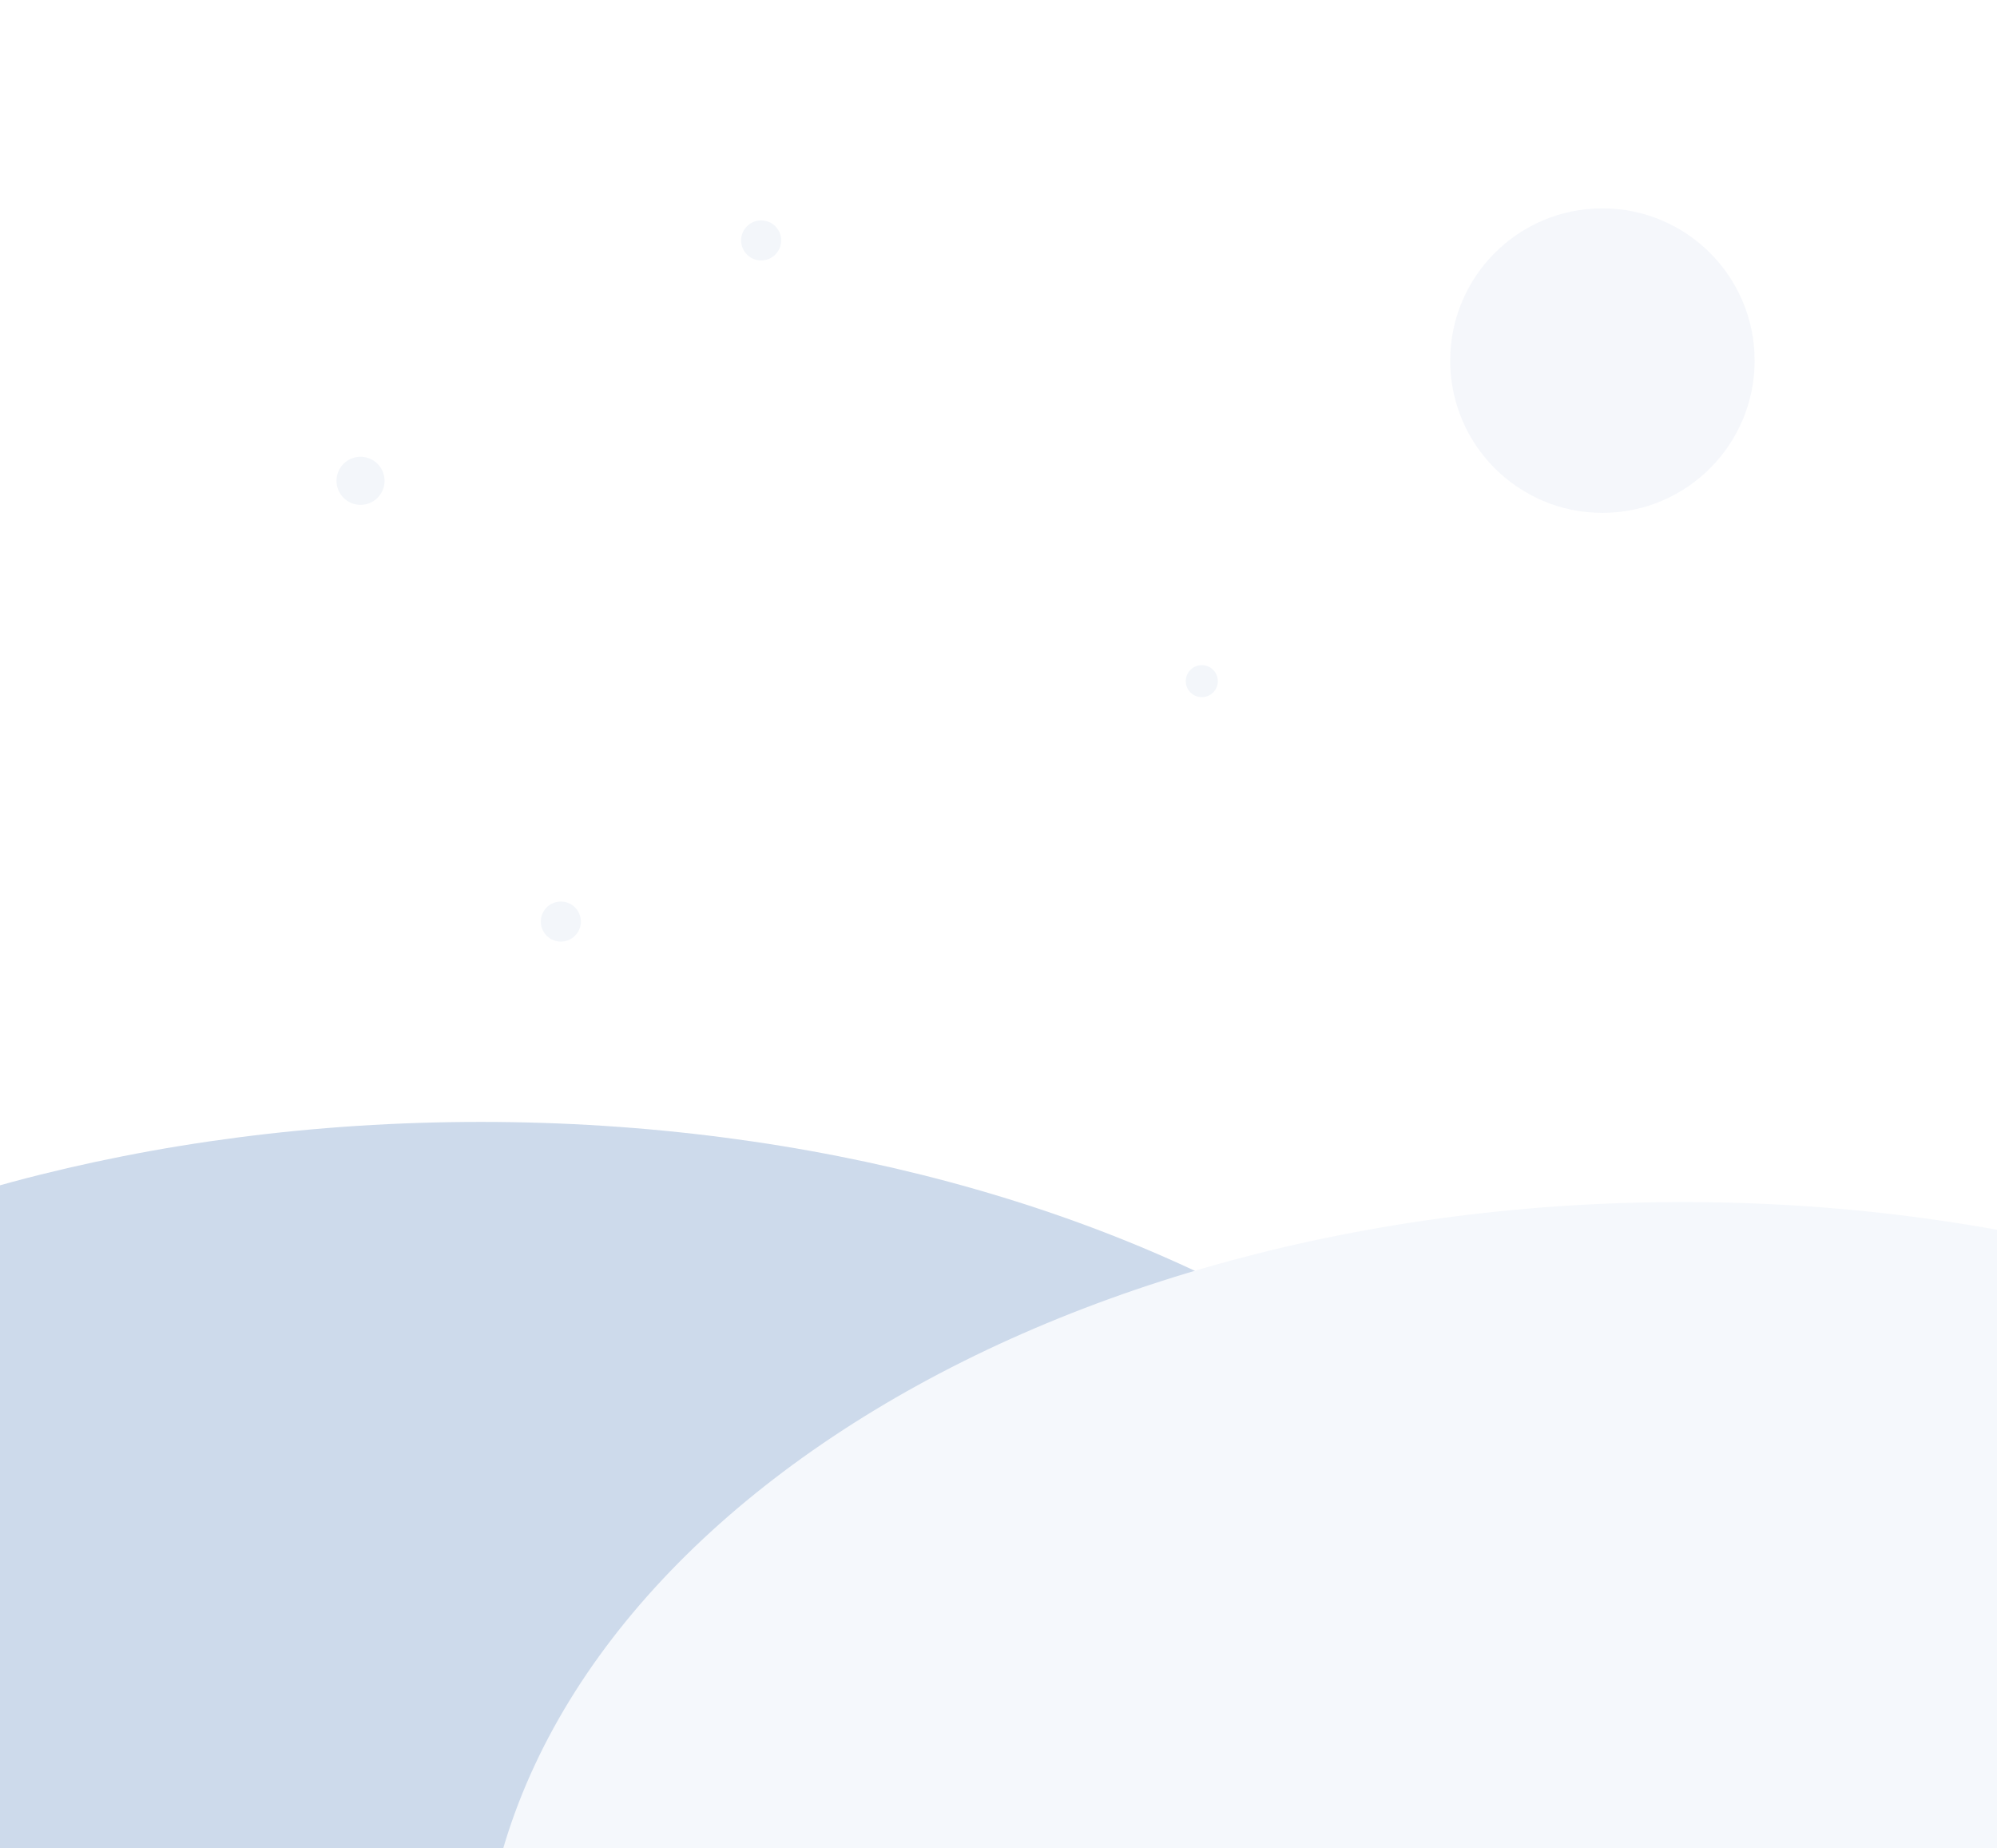
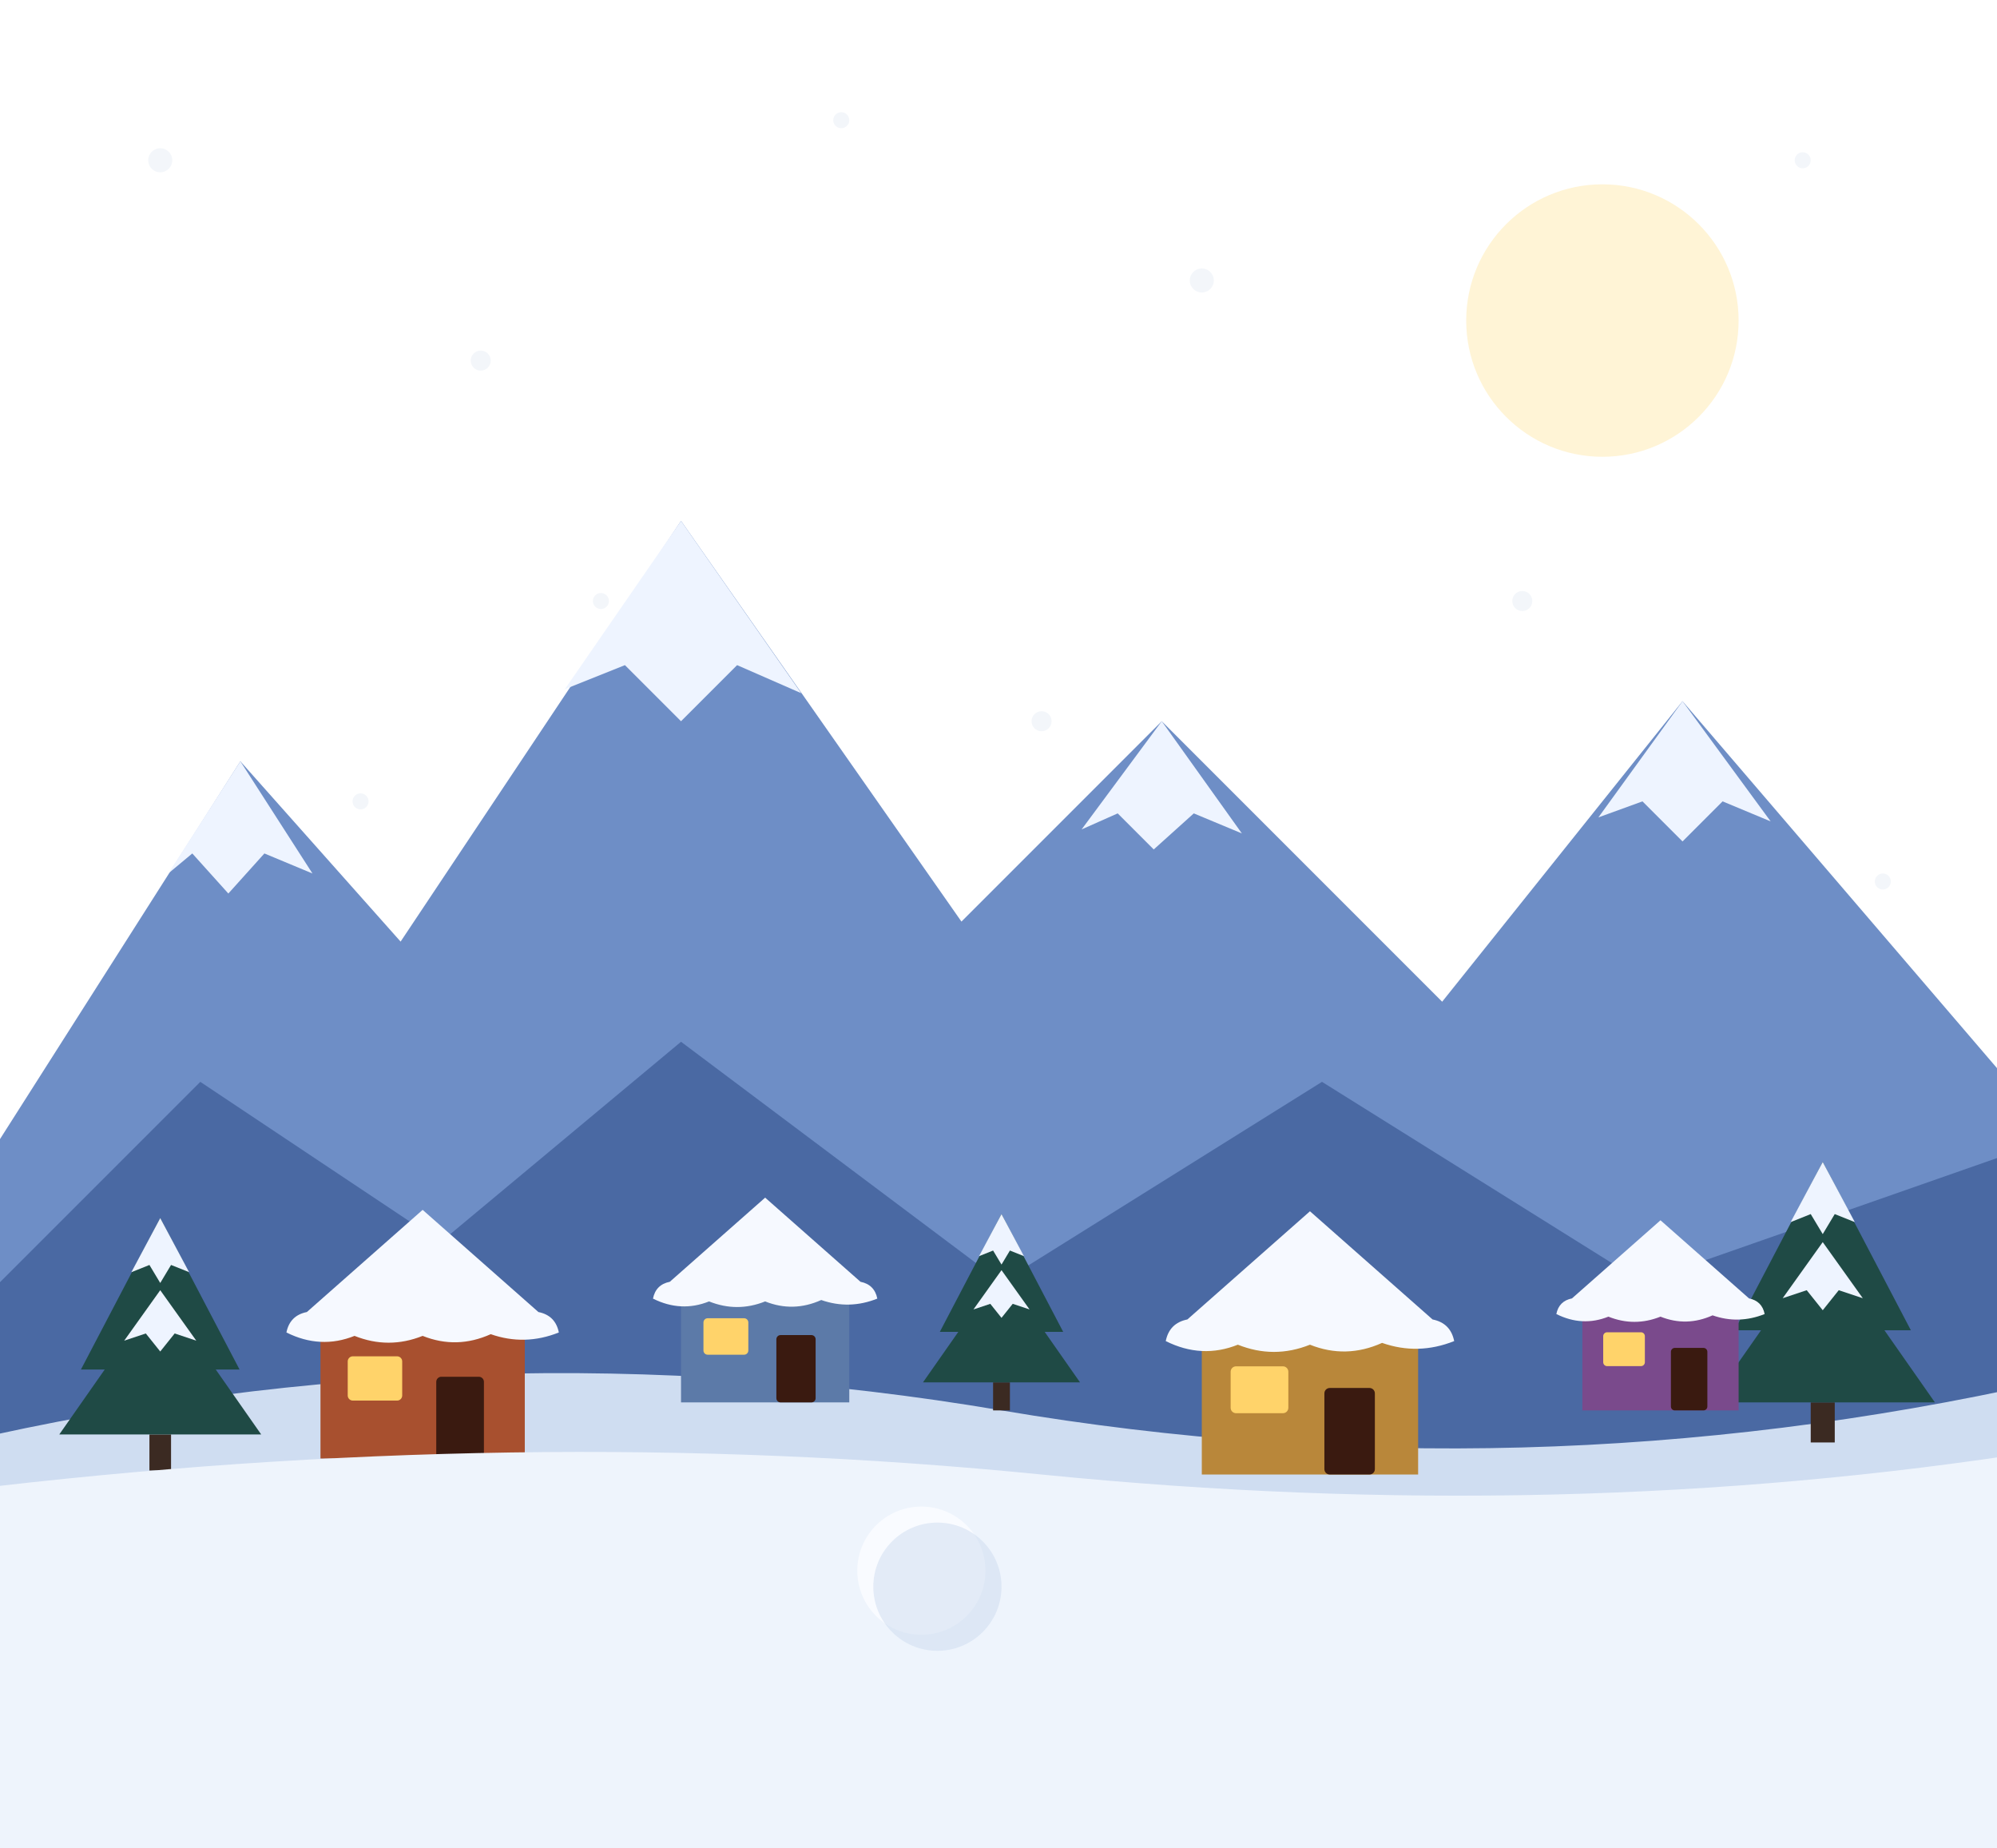
<svg xmlns="http://www.w3.org/2000/svg" version="1.1" viewBox="0 0 498.5 461.1">
-   <circle cx="400" cy="90" r="38" fill="#F3F6FA" fill-opacity="0.85" />
-   <circle cx="90" cy="120" r="6" fill="#F3F6FA" />
-   <circle cx="190" cy="60" r="5" fill="#F3F6FA" />
-   <circle cx="300" cy="170" r="4" fill="#F3F6FA" />
-   <circle cx="140" cy="230" r="5" fill="#F3F6FA" />
-   <ellipse cx="120" cy="470" rx="300" ry="190" fill="#CDDAEB" />
-   <ellipse cx="420" cy="500" rx="300" ry="200" fill="#F5F8FC" />
+   <circle cx="400" cy="80" r="34" fill="#FFF4D6" />
+   <g fill="#F3F6FA">
+     <circle cx="40" cy="40" r="3" />
+     <circle cx="120" cy="90" r="2.5" />
+     <circle cx="210" cy="30" r="2" />
+     <circle cx="300" cy="70" r="3" />
+     <circle cx="380" cy="150" r="2.5" />
+     <circle cx="450" cy="40" r="2" />
+     <circle cx="90" cy="200" r="2" />
+     <circle cx="260" cy="180" r="2.5" />
+     <circle cx="470" cy="220" r="2" />
+     <circle cx="150" cy="150" r="2" />
+   </g>
+   <path d="M-10 300 L60 190 L100 235 L170 130 L240 230 L290 180 L360 250 L420 175 L510 280 L510 340 L-10 340 Z" fill="#6E8EC6" />
+   <path d="M60 190 L78 218 L66 213 L57 223 L48 213 L42 218 Z M170 130 L200 173 L184 166 L170 180 L156 166 L141 172 Z            M290 180 L310 208 L298 203 L288 212 L279 203 L270 207 Z M420 175 L442 205 L430 200 L420 210 L410 200 L399 204 Z" fill="#EEF4FF" />
+   <path d="M-10 330 L50 270 L110 310 L170 260 L250 320 L330 270 L410 320 L510 285 L510 380 L-10 380 Z" fill="#4A69A3" />
+   <path d="M-10 360 Q120 330 250 352 T510 345 L510 470 L-10 470 Z" fill="#CFDDF1" />
+   <g transform="translate(40,358) scale(0.9)">
+     <rect x="-3" y="0" width="6" height="10" fill="#3B2A22" />
+     <path d="M0 -60 L22 -18 L-22 -18 Z M0 -40 L28 0 L-28 0 Z" fill="#1F4A45" />
+     <path d="M0 -60 L8 -45 L3 -47 L0 -42 L-3 -47 L-8 -45 Z M0 -40 L10 -26 L4 -28 L0 -23 L-4 -28 L-10 -26 Z" fill="#EEF4FF" />
+   </g>
+   <g transform="translate(455,350) scale(1.0)">
+     <rect x="-3" y="0" width="6" height="10" fill="#3B2A22" />
+     <path d="M0 -60 L22 -18 L-22 -18 Z M0 -40 L28 0 L-28 0 Z" fill="#1F4A45" />
+     <path d="M0 -60 L8 -45 L3 -47 L0 -42 L-3 -47 L-8 -45 Z M0 -40 L10 -26 L4 -28 L0 -23 L-4 -28 L-10 -26 Z" fill="#EEF4FF" />
+   </g>
+   <g transform="translate(250,345) scale(0.7)">
+     <rect x="-3" y="0" width="6" height="10" fill="#3B2A22" />
+     <path d="M0 -60 L22 -18 L-22 -18 Z M0 -40 L28 0 L-28 0 Z" fill="#1F4A45" />
+     <path d="M0 -60 L8 -45 L3 -47 L0 -42 L-3 -47 L-8 -45 Z M0 -40 L10 -26 L4 -28 L0 -23 L-4 -28 L-10 -26 Z" fill="#EEF4FF" />
+   </g>
+   <g transform="translate(80,330) scale(0.85)">
+     <rect x="0" y="0" width="60" height="40" fill="#A8502F" />
+     <rect x="8" y="10" width="16" height="13" rx="1.5" fill="#FFD36A" />
+     <rect x="34" y="16" width="14" height="24" rx="1.5" fill="#3A1A10" />
+     <path d="M-8 2 L30 -30 L68 2 Z" fill="#5A2618" />
+     <path d="M-10 3 Q-9 -2 -4 -3 L30 -33 L64 -3 Q69 -2 70 3 Q60 7 50 3.5 Q40 8 30 4 Q20 8 10 4 Q0 8 -10 3 Z" fill="#F6F9FF" />
+   </g>
+   <g transform="translate(170,322) scale(0.7)">
+     <rect x="0" y="0" width="60" height="40" fill="#5C7AA8" />
+     <rect x="8" y="10" width="16" height="13" rx="1.5" fill="#FFD36A" />
+     <rect x="34" y="16" width="14" height="24" rx="1.5" fill="#3A1A10" />
+     <path d="M-8 2 L30 -30 L68 2 Z" fill="#2E4466" />
+     <path d="M-10 3 Q-9 -2 -4 -3 L30 -33 L64 -3 Q69 -2 70 3 Q60 7 50 3.5 Q40 8 30 4 Q20 8 10 4 Q0 8 -10 3 Z" fill="#F6F9FF" />
+   </g>
+   <g transform="translate(300,332) scale(0.9)">
+     <rect x="0" y="0" width="60" height="40" fill="#B9873A" />
+     <rect x="8" y="10" width="16" height="13" rx="1.5" fill="#FFD36A" />
+     <rect x="34" y="16" width="14" height="24" rx="1.5" fill="#3A1A10" />
+     <path d="M-8 2 L30 -30 L68 2 Z" fill="#5E3F18" />
+     <path d="M-10 3 Q-9 -2 -4 -3 L30 -33 L64 -3 Q69 -2 70 3 Q60 7 50 3.5 Q40 8 30 4 Q20 8 10 4 Q0 8 -10 3 Z" fill="#F6F9FF" />
+   </g>
+   <g transform="translate(395,326) scale(0.65)">
+     <rect x="0" y="0" width="60" height="40" fill="#7A4A8C" />
+     <rect x="8" y="10" width="16" height="13" rx="1.5" fill="#FFD36A" />
+     <rect x="34" y="16" width="14" height="24" rx="1.5" fill="#3A1A10" />
+     <path d="M-8 2 L30 -30 L68 2 Z" fill="#3D2346" />
+     <path d="M-10 3 Q-9 -2 -4 -3 L30 -33 L64 -3 Q69 -2 70 3 Q60 7 50 3.5 Q40 8 30 4 Q20 8 10 4 Q0 8 -10 3 Z" fill="#F6F9FF" />
+   </g>
+   <path d="M-10 372 Q130 355 260 368 T510 362 L510 470 L-10 470 Z" fill="#EEF4FC" />
+   <circle cx="230" cy="392" r="16" fill="#F9FBFF" />
+   <circle cx="234" cy="396" r="16" fill="#C9D8EE" fill-opacity="0.45" />
</svg>
